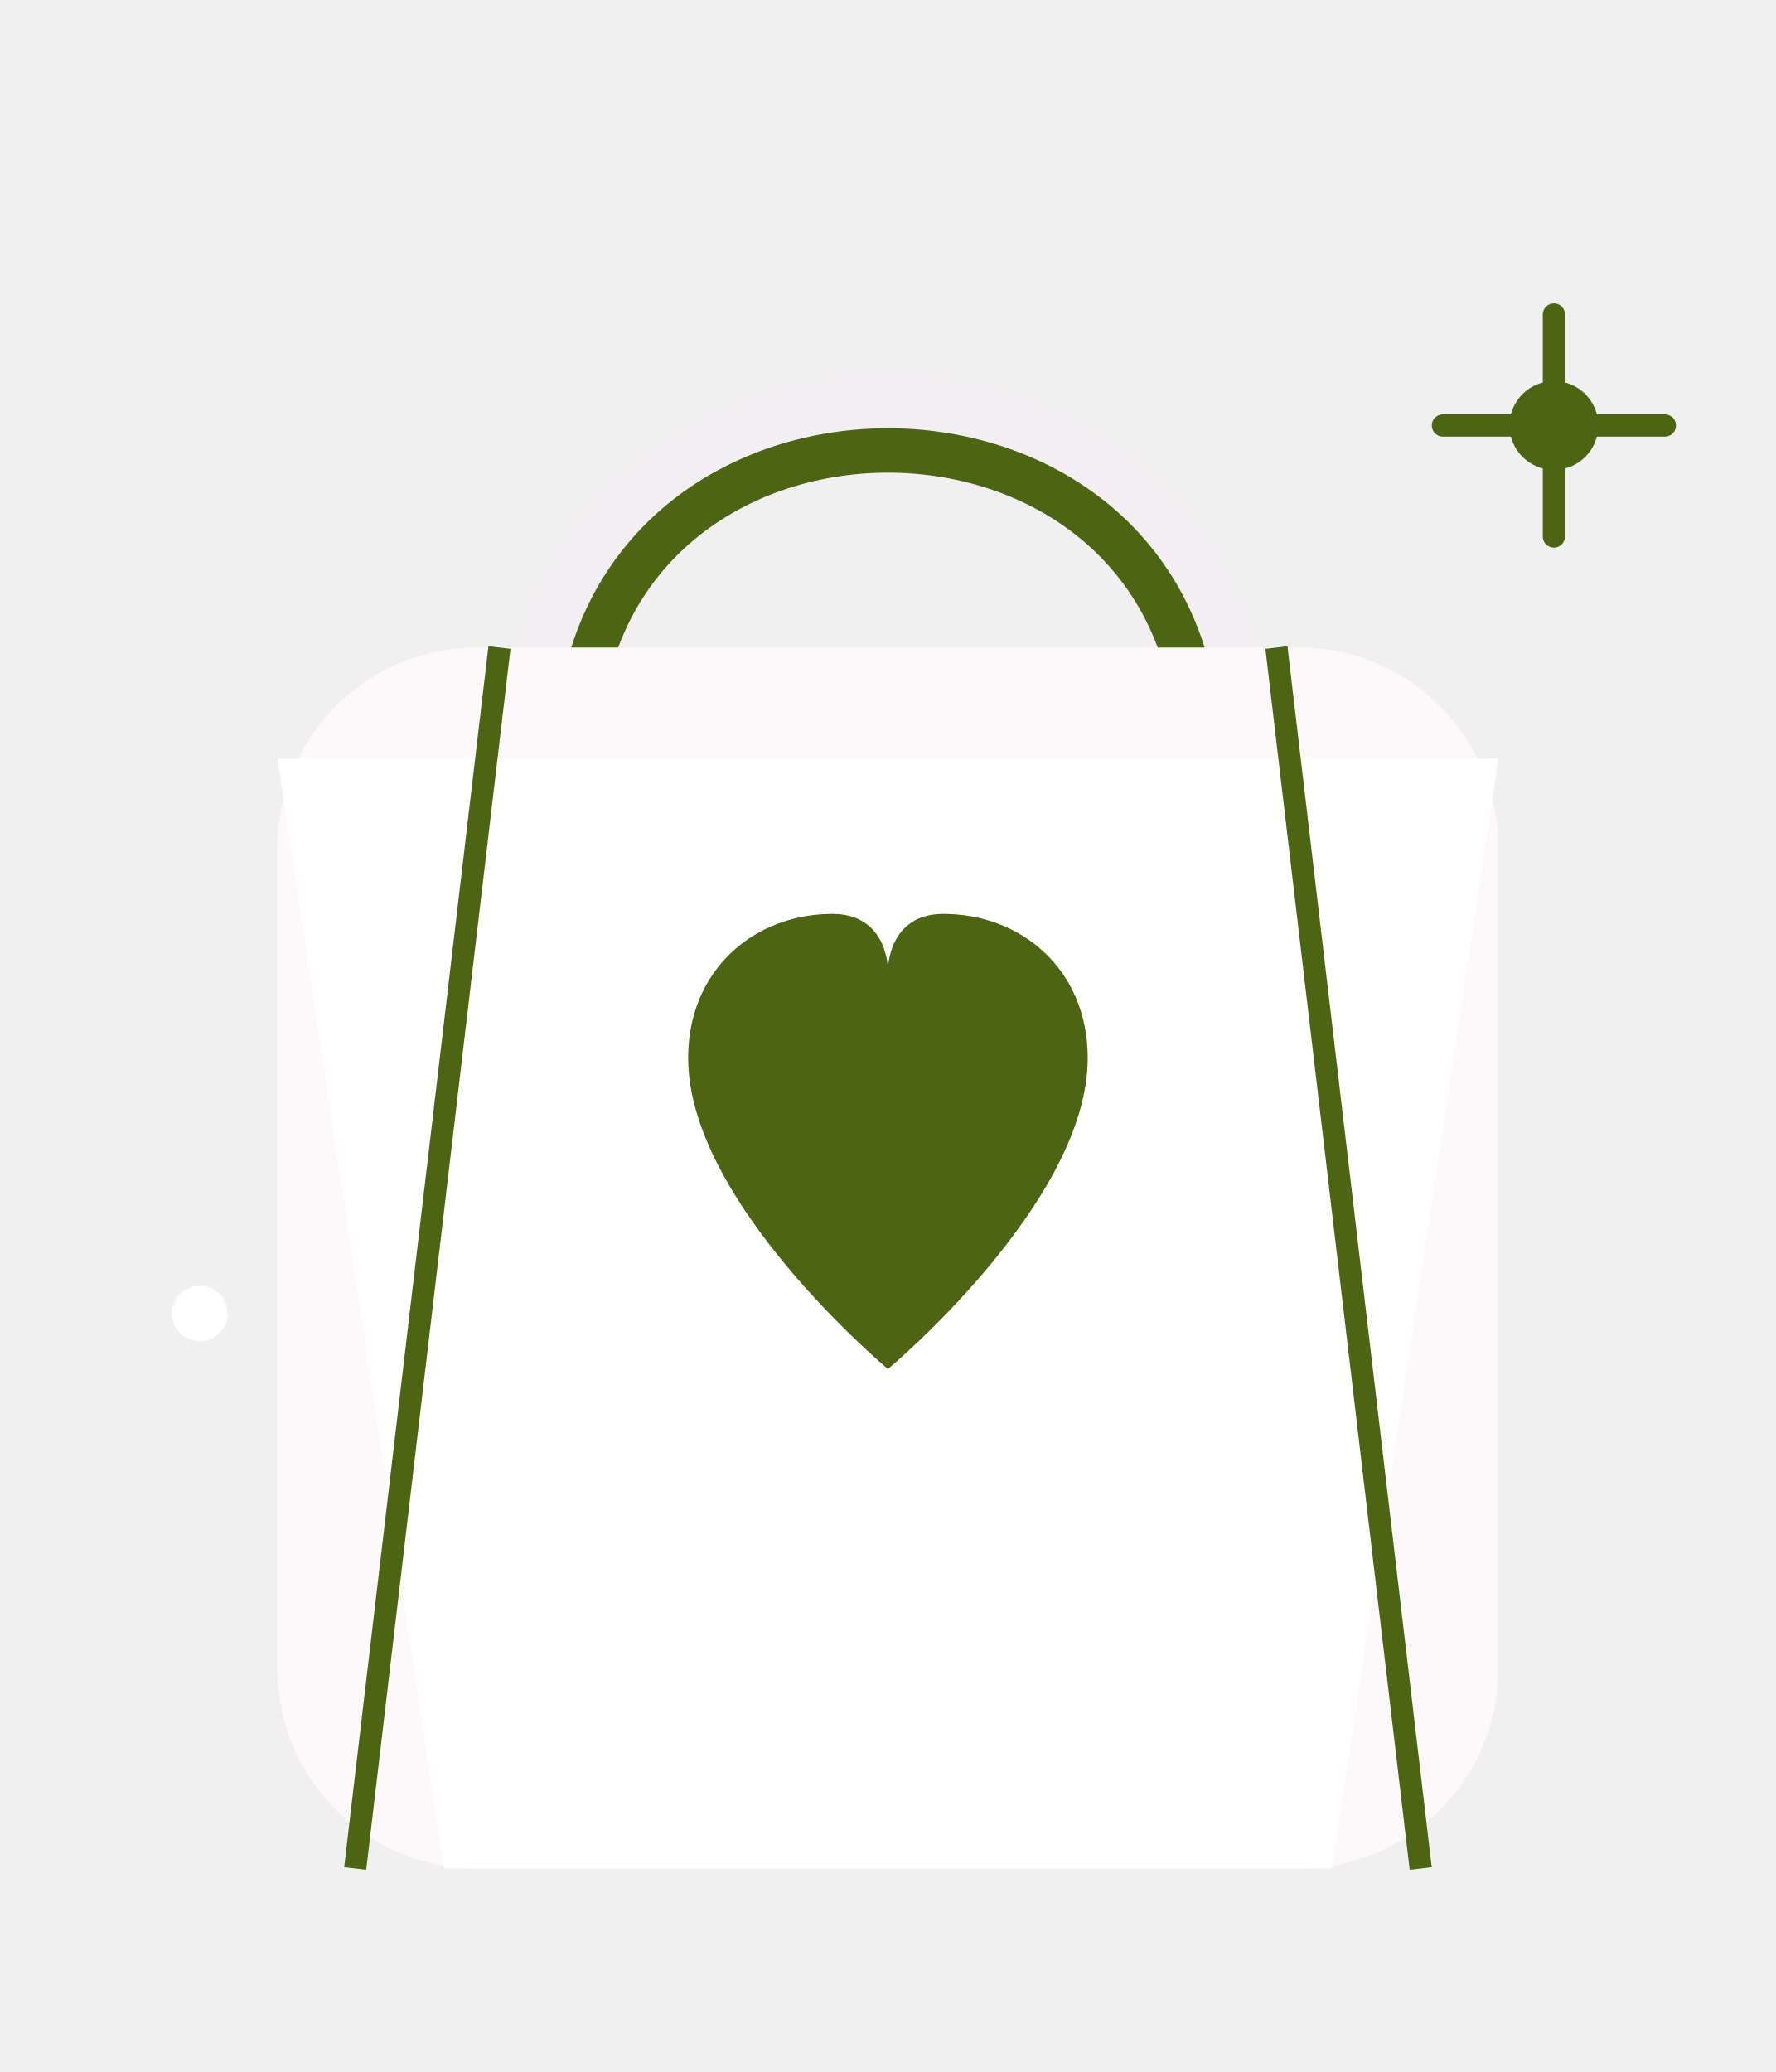
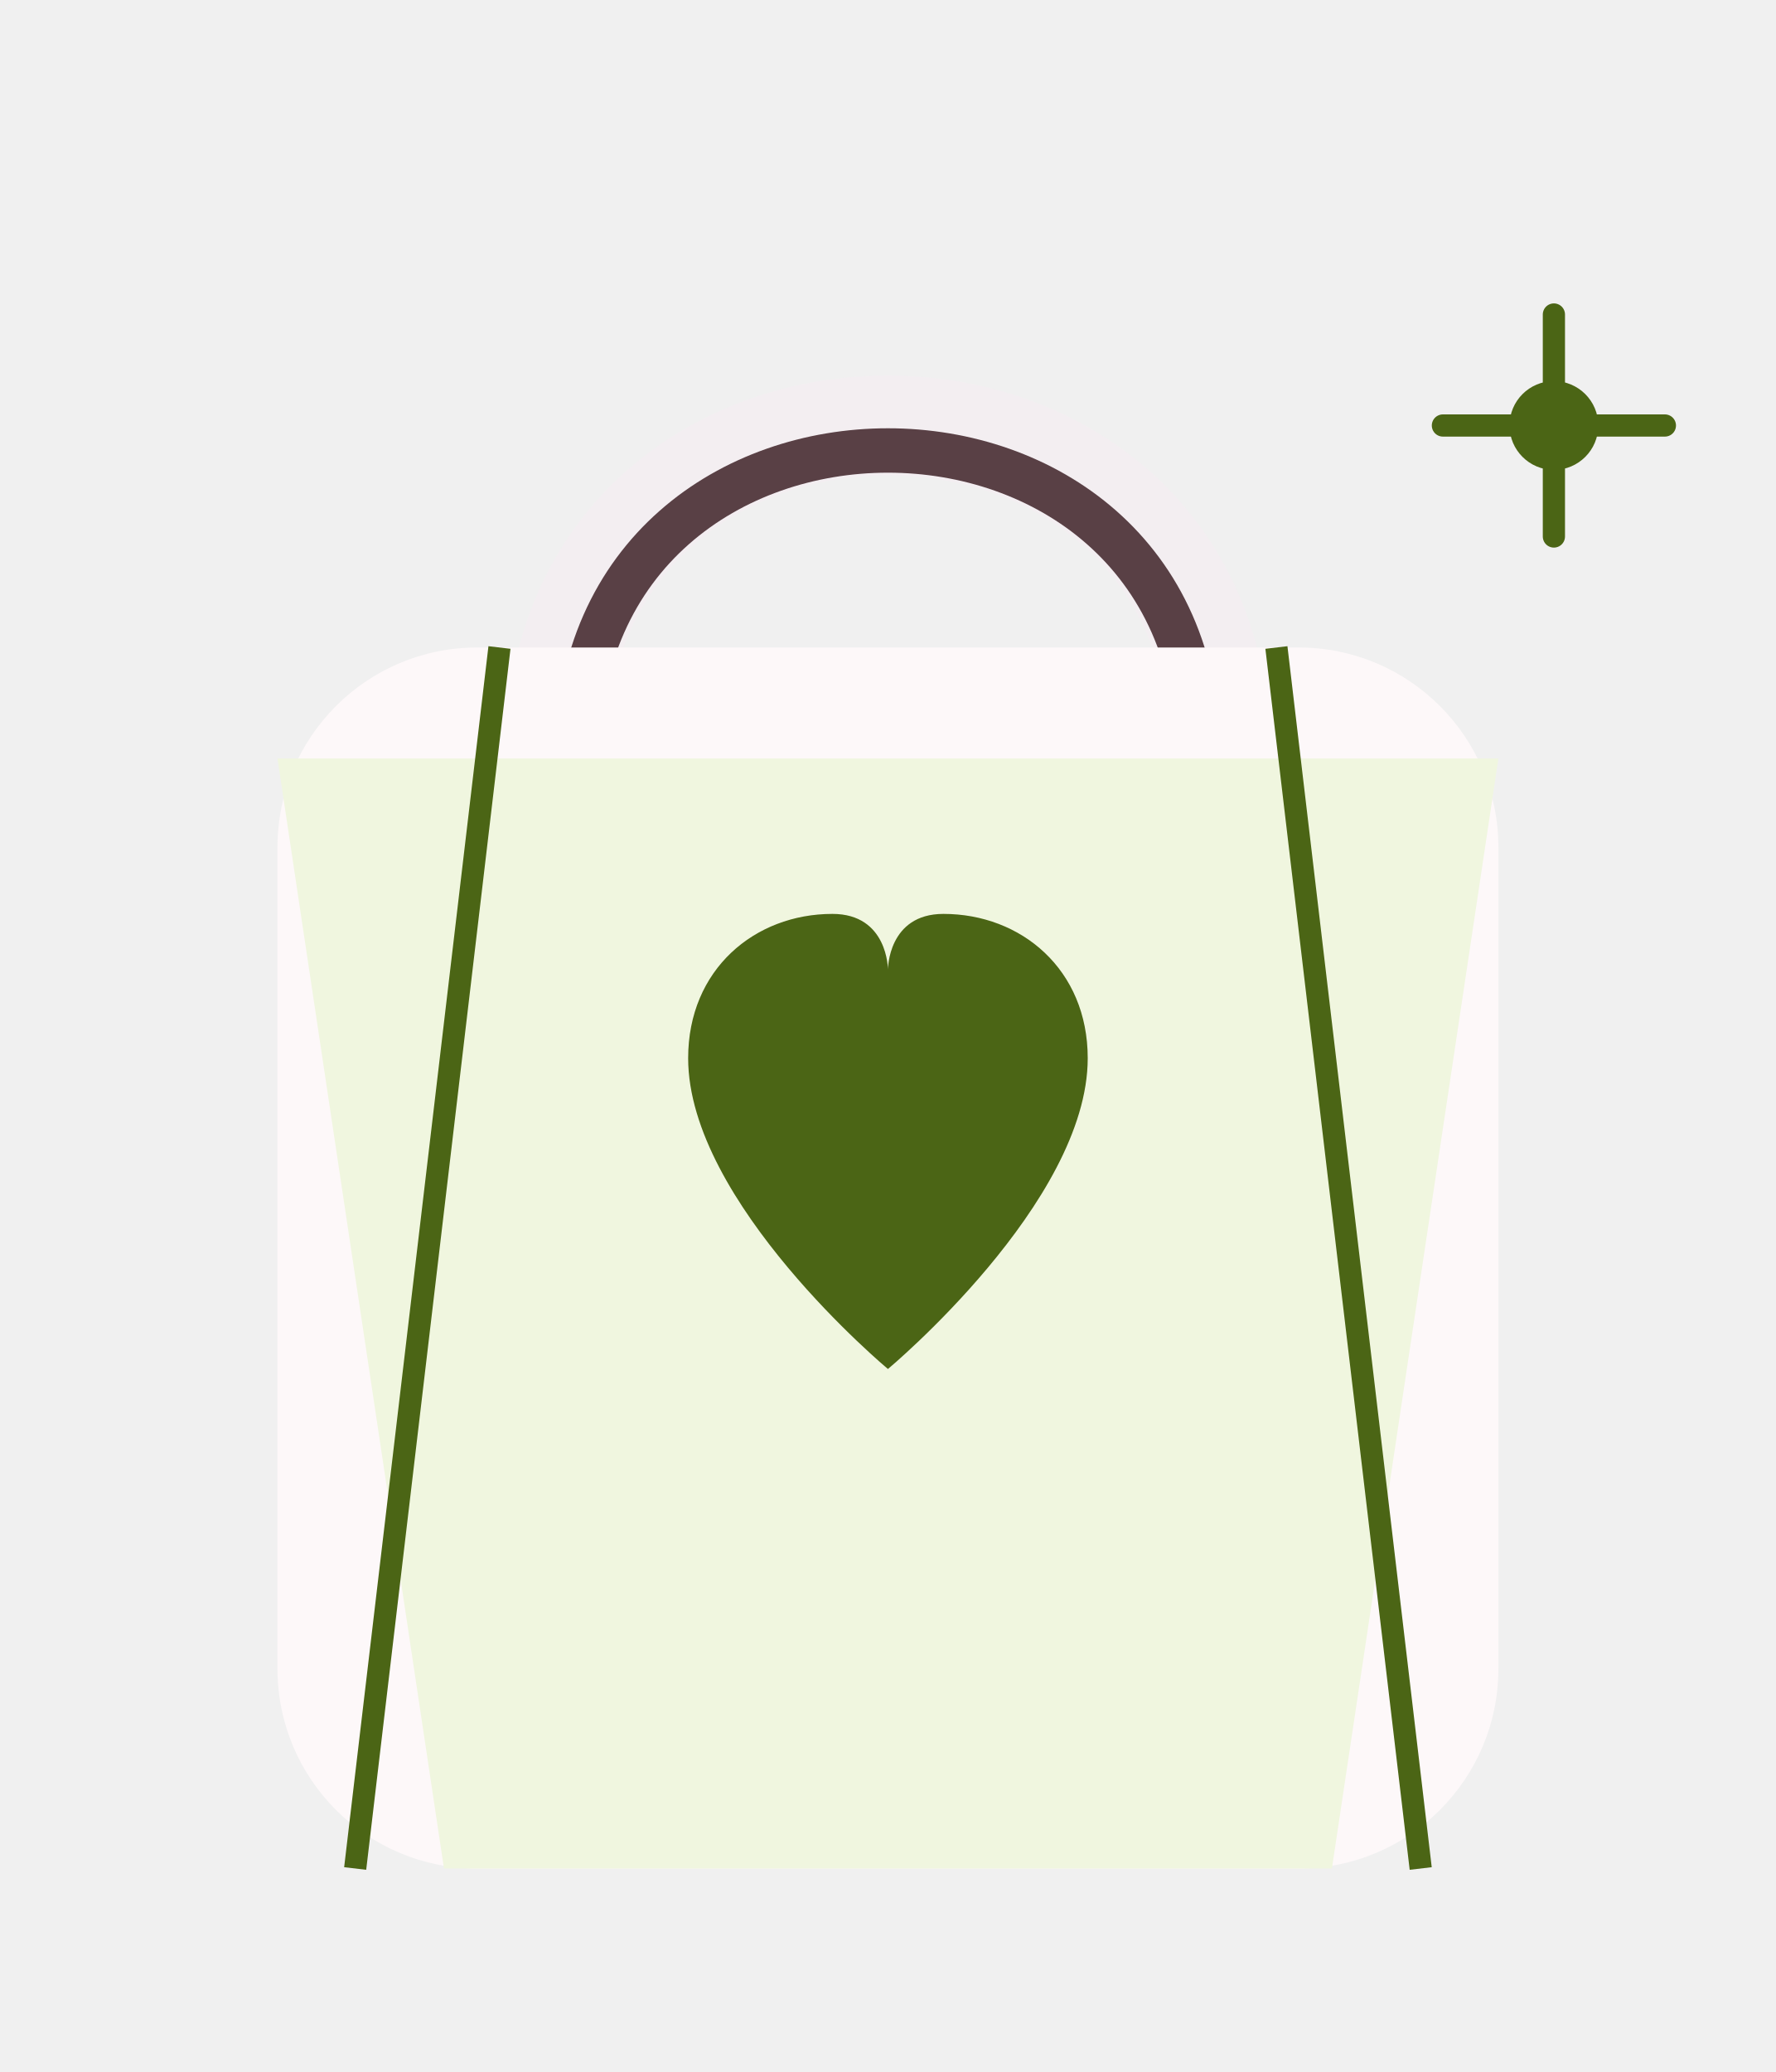
<svg xmlns="http://www.w3.org/2000/svg" preserveAspectRatio="none" overflow="visible" style="display: block;" width="96" height="112" viewBox="0 0 96 112" fill="none">
  <g id="SVG">
    <path id="Vector" d="M30 41C30 17 66 17 66 41" stroke="#F3EEF1" stroke-width="5.4" stroke-linecap="round" />
-     <path id="Vector_2" d="M31.2 41C31.2 18.8 64.8 18.8 64.8 41" stroke="#4B6515" stroke-width="2.4" stroke-linecap="round" />
+     <path id="Vector_2" d="M31.2 41C31.2 18.8 64.8 18.8 64.8 41" stroke="#594045" stroke-width="2.4" stroke-linecap="round" />
    <path id="Vector_3" d="M25.8 35H70.2C76.165 35 81 39.835 81 45.8V90.2C81 96.165 76.165 101 70.2 101H25.8C19.835 101 15 96.165 15 90.2V45.8C15 39.835 19.835 35 25.8 35V35" fill="#FDF8F9" />
-     <path id="Vector_4" d="M15 41L24 101H72L81 41H15" fill="#FFFFFF" />
+     <path id="Vector_4" d="M15 41L24 101H72L81 41H15" fill="#F0F6DF" />
    <path id="Vector_5" d="M27 35L19.2 101" stroke="#4B6515" stroke-width="1.2" />
    <path id="Vector_6" d="M69 35L76.8 101" stroke="#4B6515" stroke-width="1.2" />
    <path id="Vector_7" d="M48 74C48 74 37.2 65 37.2 57.2C37.2 52.4 40.8 49.4 45 49.4C48 49.4 48 52.4 48 52.4C48 52.4 48 49.4 51 49.4C55.2 49.4 58.8 52.4 58.8 57.2C58.8 65 48 74 48 74V74" fill="#4B6515" />
    <path id="Vector_8" d="M81.6 23C81.6 24.325 82.675 25.4 84 25.4C85.325 25.4 86.4 24.325 86.4 23C86.4 21.675 85.325 20.6 84 20.6C82.675 20.6 81.6 21.675 81.6 23V23" fill="#4B6515" />
    <path id="Vector_9" d="M84 17V29M78 23H90" stroke="#4B6515" stroke-width="1.2" stroke-linecap="round" />
-     <path id="Vector_10" d="M9.3 71C9.3 71.828 9.972 72.5 10.8 72.5C11.628 72.5 12.3 71.828 12.3 71C12.3 70.172 11.628 69.5 10.8 69.5C9.972 69.5 9.3 70.172 9.3 71V71" fill="white" />
  </g>
</svg>
